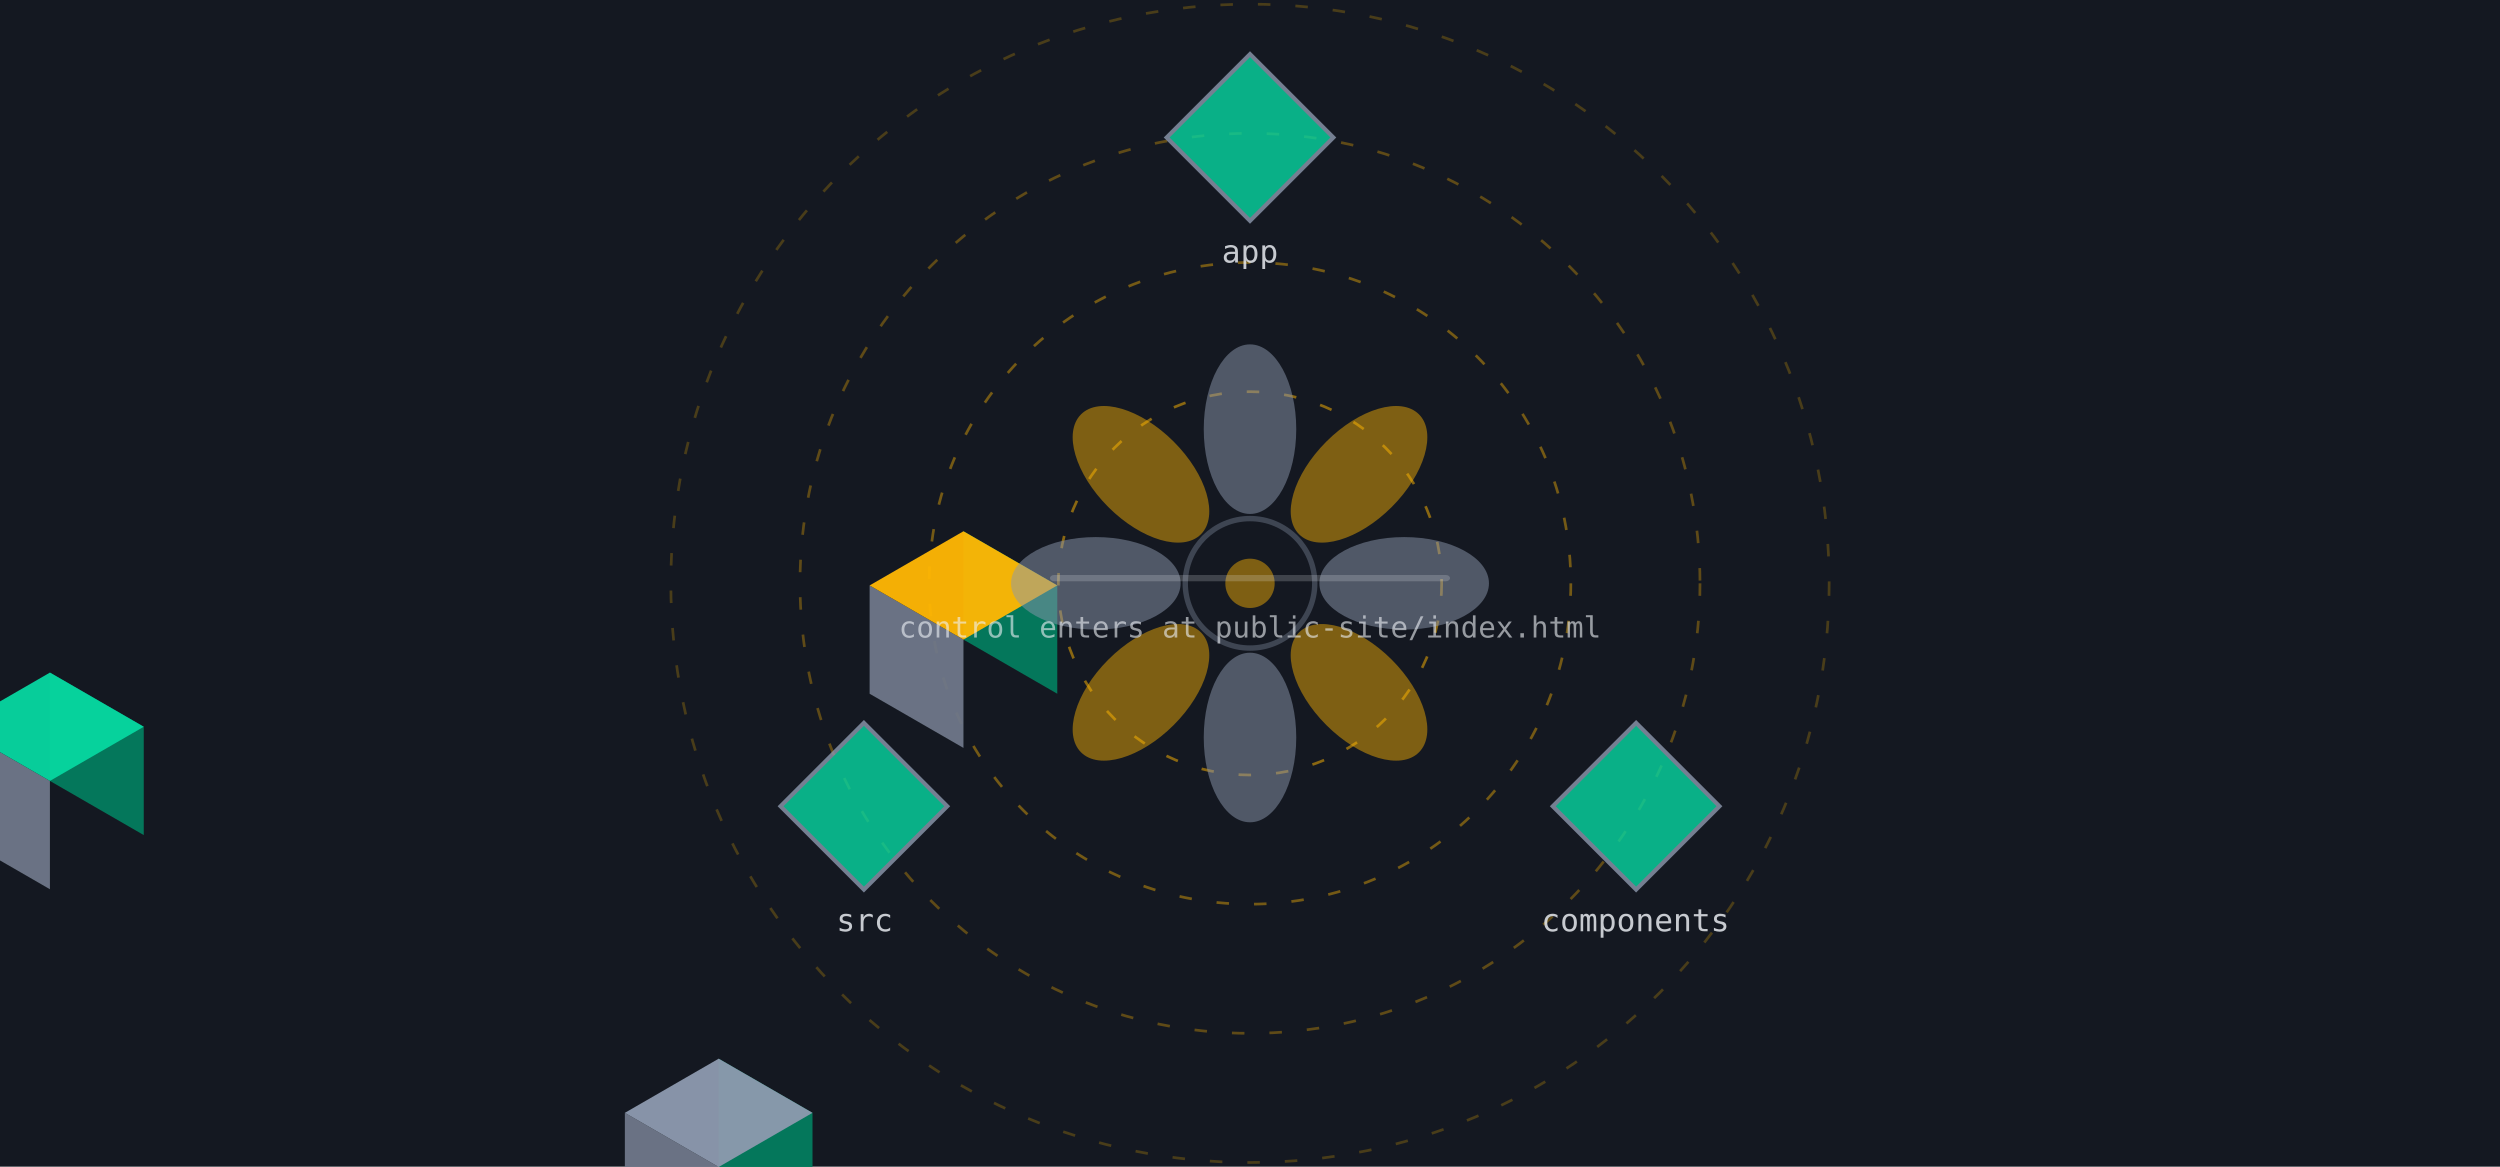
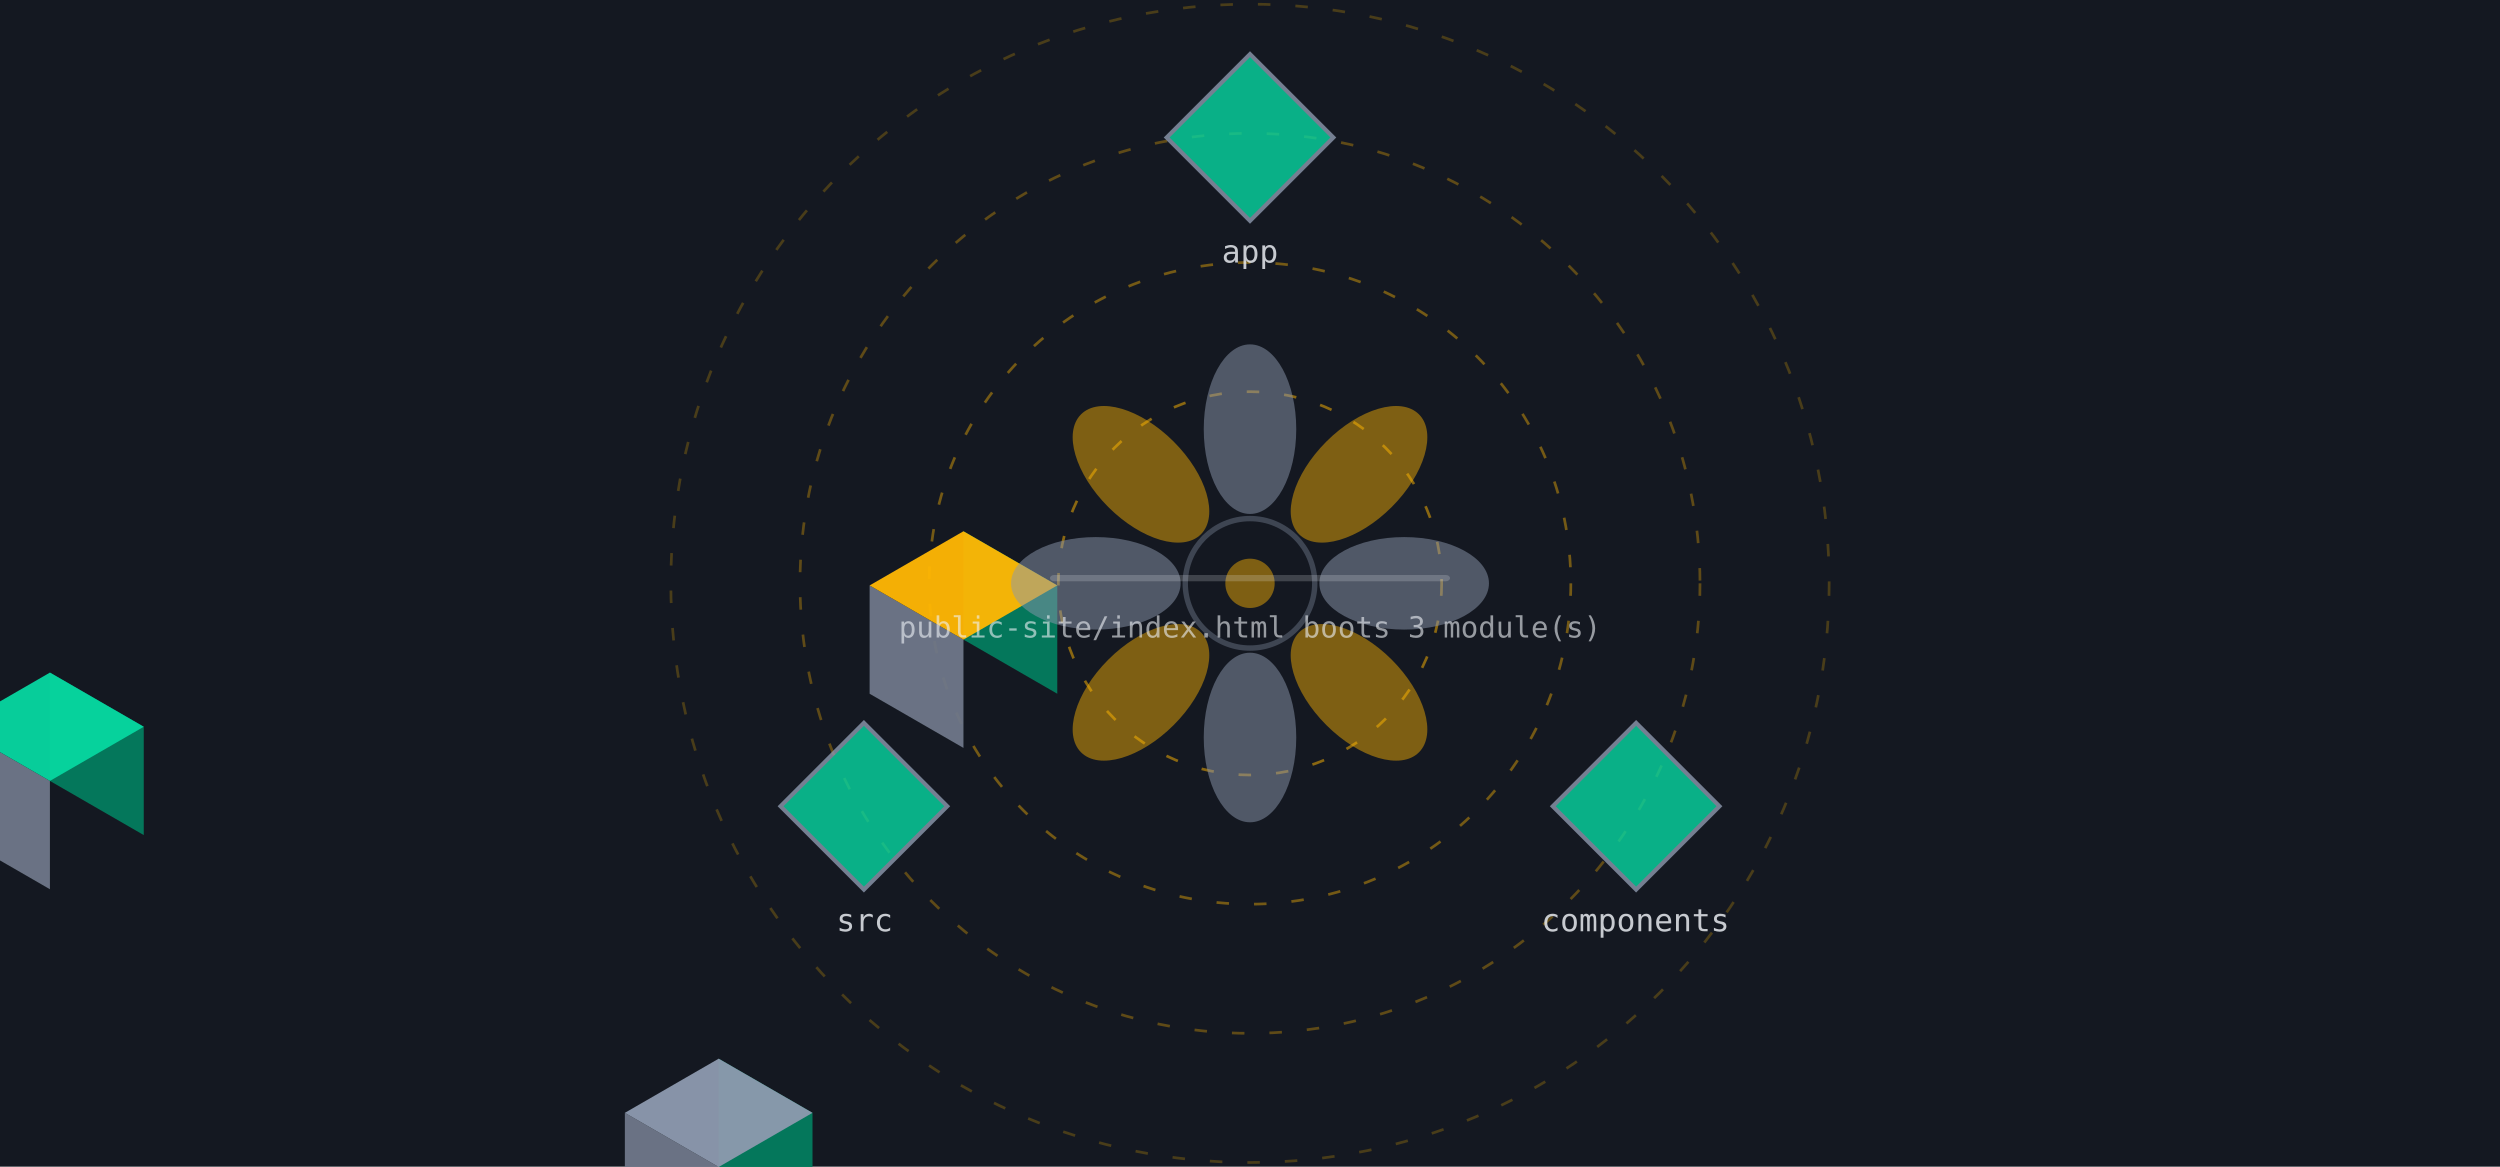
<svg xmlns="http://www.w3.org/2000/svg" viewBox="0 0 1200 560" width="1200" height="560" role="img" aria-label="fullofshit workflow">
  <rect width="1200" height="560" fill="#141821" />
  <defs>
    <linearGradient id="gk" x1="0" y1="0" x2="1" y2="1">
      <stop offset="0%" stop-color="#ffb703" />
      <stop offset="100%" stop-color="#8d99ae" />
    </linearGradient>
  </defs>
  <circle cx="600.00" cy="280.00" r="92.00" fill="none" stroke="rgba(255,183,3,0.500)" stroke-width="1.30" opacity="1.00" stroke-dasharray="6 12" />
  <g>
    <circle cx="600.00" cy="280.00" r="92.00" fill="none" stroke="#06d6a0" stroke-width="2.60" opacity="0.00" />
    <animate attributeName="opacity" values="0;0.85;0" dur="16.8s" begin="0.0s" repeatCount="indefinite" />
  </g>
  <circle cx="600.00" cy="280.00" r="154.00" fill="none" stroke="rgba(255,183,3,0.410)" stroke-width="1.30" opacity="1.00" stroke-dasharray="6 12" />
  <g>
    <circle cx="600.00" cy="280.00" r="154.00" fill="none" stroke="#06d6a0" stroke-width="2.60" opacity="0.00" />
    <animate attributeName="opacity" values="0;0.85;0" dur="16.8s" begin="0.6s" repeatCount="indefinite" />
  </g>
  <circle cx="600.00" cy="280.00" r="216.00" fill="none" stroke="rgba(255,183,3,0.320)" stroke-width="1.30" opacity="1.00" stroke-dasharray="6 12" />
  <g>
    <circle cx="600.00" cy="280.00" r="216.00" fill="none" stroke="#06d6a0" stroke-width="2.60" opacity="0.00" />
    <animate attributeName="opacity" values="0;0.85;0" dur="16.8s" begin="1.2s" repeatCount="indefinite" />
  </g>
  <circle cx="600.00" cy="280.00" r="278.00" fill="none" stroke="rgba(255,183,3,0.230)" stroke-width="1.30" opacity="1.00" stroke-dasharray="6 12" />
  <g>
    <circle cx="600.00" cy="280.00" r="278.00" fill="none" stroke="#06d6a0" stroke-width="2.60" opacity="0.00" />
    <animate attributeName="opacity" values="0;0.85;0" dur="16.8s" begin="1.8s" repeatCount="indefinite" />
  </g>
  <polygon points="462.46,307.00 507.49,333.00 507.49,281.00 462.46,255.00" fill="#037c5d" opacity="0.95" />
  <polygon points="417.42,333.00 462.46,359.00 462.46,307.00 417.42,281.00" fill="#6e7788" opacity="0.95" />
  <polygon points="462.46,255.00 507.49,281.00 462.46,307.00 417.42,281.00" fill="#ffb703" opacity="0.95" />
  <text x="600" y="126" font-family="ui-monospace,Menlo,monospace" font-size="15" fill="rgba(238,241,246,0.820)" text-anchor="middle">app</text>
  <g>
    <polygon points="600.00,26.00 640.00,66.00 600.00,106.00 560.00,66.00" fill="#06d6a0" opacity="0.80" stroke="#8d99ae" stroke-width="2" />
    <animate attributeName="opacity" values="0.25;1.0;0.25" dur="16.8s" begin="0.0s" repeatCount="indefinite" />
  </g>
  <polygon points="344.96,560.16 390.00,586.16 390.00,534.16 344.96,508.16" fill="#037c5d" opacity="0.95" />
  <polygon points="299.93,586.16 344.96,612.16 344.96,560.16 299.93,534.16" fill="#6e7788" opacity="0.95" />
  <polygon points="344.96,508.16 390.00,534.16 344.96,560.16 299.93,534.16" fill="#8d99ae" opacity="0.95" />
  <text x="785" y="447" font-family="ui-monospace,Menlo,monospace" font-size="15" fill="rgba(238,241,246,0.820)" text-anchor="middle">components</text>
  <g>
    <polygon points="785.33,347.00 825.33,387.00 785.33,427.00 745.33,387.00" fill="#06d6a0" opacity="0.80" stroke="#8d99ae" stroke-width="2" />
    <animate attributeName="opacity" values="0.25;1.0;0.25" dur="16.8s" begin="5.6s" repeatCount="indefinite" />
  </g>
  <polygon points="23.96,374.84 69.00,400.84 69.00,348.84 23.96,322.84" fill="#037c5d" opacity="0.95" />
  <polygon points="-21.07,400.84 23.96,426.84 23.96,374.84 -21.07,348.84" fill="#6e7788" opacity="0.95" />
  <polygon points="23.96,322.84 69.00,348.84 23.96,374.84 -21.07,348.84" fill="#06d6a0" opacity="0.95" />
  <text x="415" y="447" font-family="ui-monospace,Menlo,monospace" font-size="15" fill="rgba(238,241,246,0.820)" text-anchor="middle">src</text>
  <g>
    <polygon points="414.67,347.00 454.67,387.00 414.67,427.00 374.67,387.00" fill="#06d6a0" opacity="0.80" stroke="#8d99ae" stroke-width="2" />
    <animate attributeName="opacity" values="0.25;1.0;0.25" dur="16.8s" begin="11.2s" repeatCount="indefinite" />
  </g>
  <ellipse cx="600.00" cy="206.00" rx="22.20" ry="40.70" fill="rgba(141,153,174,0.500)" opacity="1.00" transform="rotate(0.0 600.00 206.00)" />
  <ellipse cx="652.33" cy="227.67" rx="22.20" ry="40.70" fill="rgba(255,183,3,0.450)" opacity="1.00" transform="rotate(45.0 652.33 227.67)" />
  <ellipse cx="674.00" cy="280.00" rx="22.20" ry="40.70" fill="rgba(141,153,174,0.500)" opacity="1.00" transform="rotate(90.0 674.00 280.00)" />
  <ellipse cx="652.33" cy="332.33" rx="22.20" ry="40.70" fill="rgba(255,183,3,0.450)" opacity="1.00" transform="rotate(135.0 652.33 332.33)" />
  <ellipse cx="600.00" cy="354.00" rx="22.20" ry="40.70" fill="rgba(141,153,174,0.500)" opacity="1.00" transform="rotate(180.0 600.00 354.00)" />
  <ellipse cx="547.67" cy="332.33" rx="22.20" ry="40.70" fill="rgba(255,183,3,0.450)" opacity="1.00" transform="rotate(225.0 547.67 332.33)" />
  <ellipse cx="526.00" cy="280.00" rx="22.20" ry="40.70" fill="rgba(141,153,174,0.500)" opacity="1.00" transform="rotate(270.0 526.00 280.00)" />
  <ellipse cx="547.67" cy="227.67" rx="22.20" ry="40.70" fill="rgba(255,183,3,0.450)" opacity="1.00" transform="rotate(315.0 547.67 227.67)" />
  <circle cx="600.00" cy="280.00" r="31.08" fill="none" stroke="rgba(141,153,174,0.500)" stroke-width="2.59" opacity="0.70" />
  <circle cx="600.00" cy="280.00" r="11.84" fill="rgba(255,183,3,0.450)" opacity="1.00" />
  <rect x="504.00" y="276.00" width="192.00" height="3.00" rx="2.00" fill="rgba(238,241,246,0.200)" opacity="1.00" />
-   <text x="600" y="306" font-family="ui-monospace,Menlo,monospace" font-size="14" fill="rgba(238,241,246,0.600)" text-anchor="middle">control enters at public-site/index.html</text>
+   <text x="600" y="306" font-family="ui-monospace,Menlo,monospace" font-size="14" fill="rgba(238,241,246,0.600)" text-anchor="middle">public-site/index.html boots 3 module(s)</text>
</svg>
